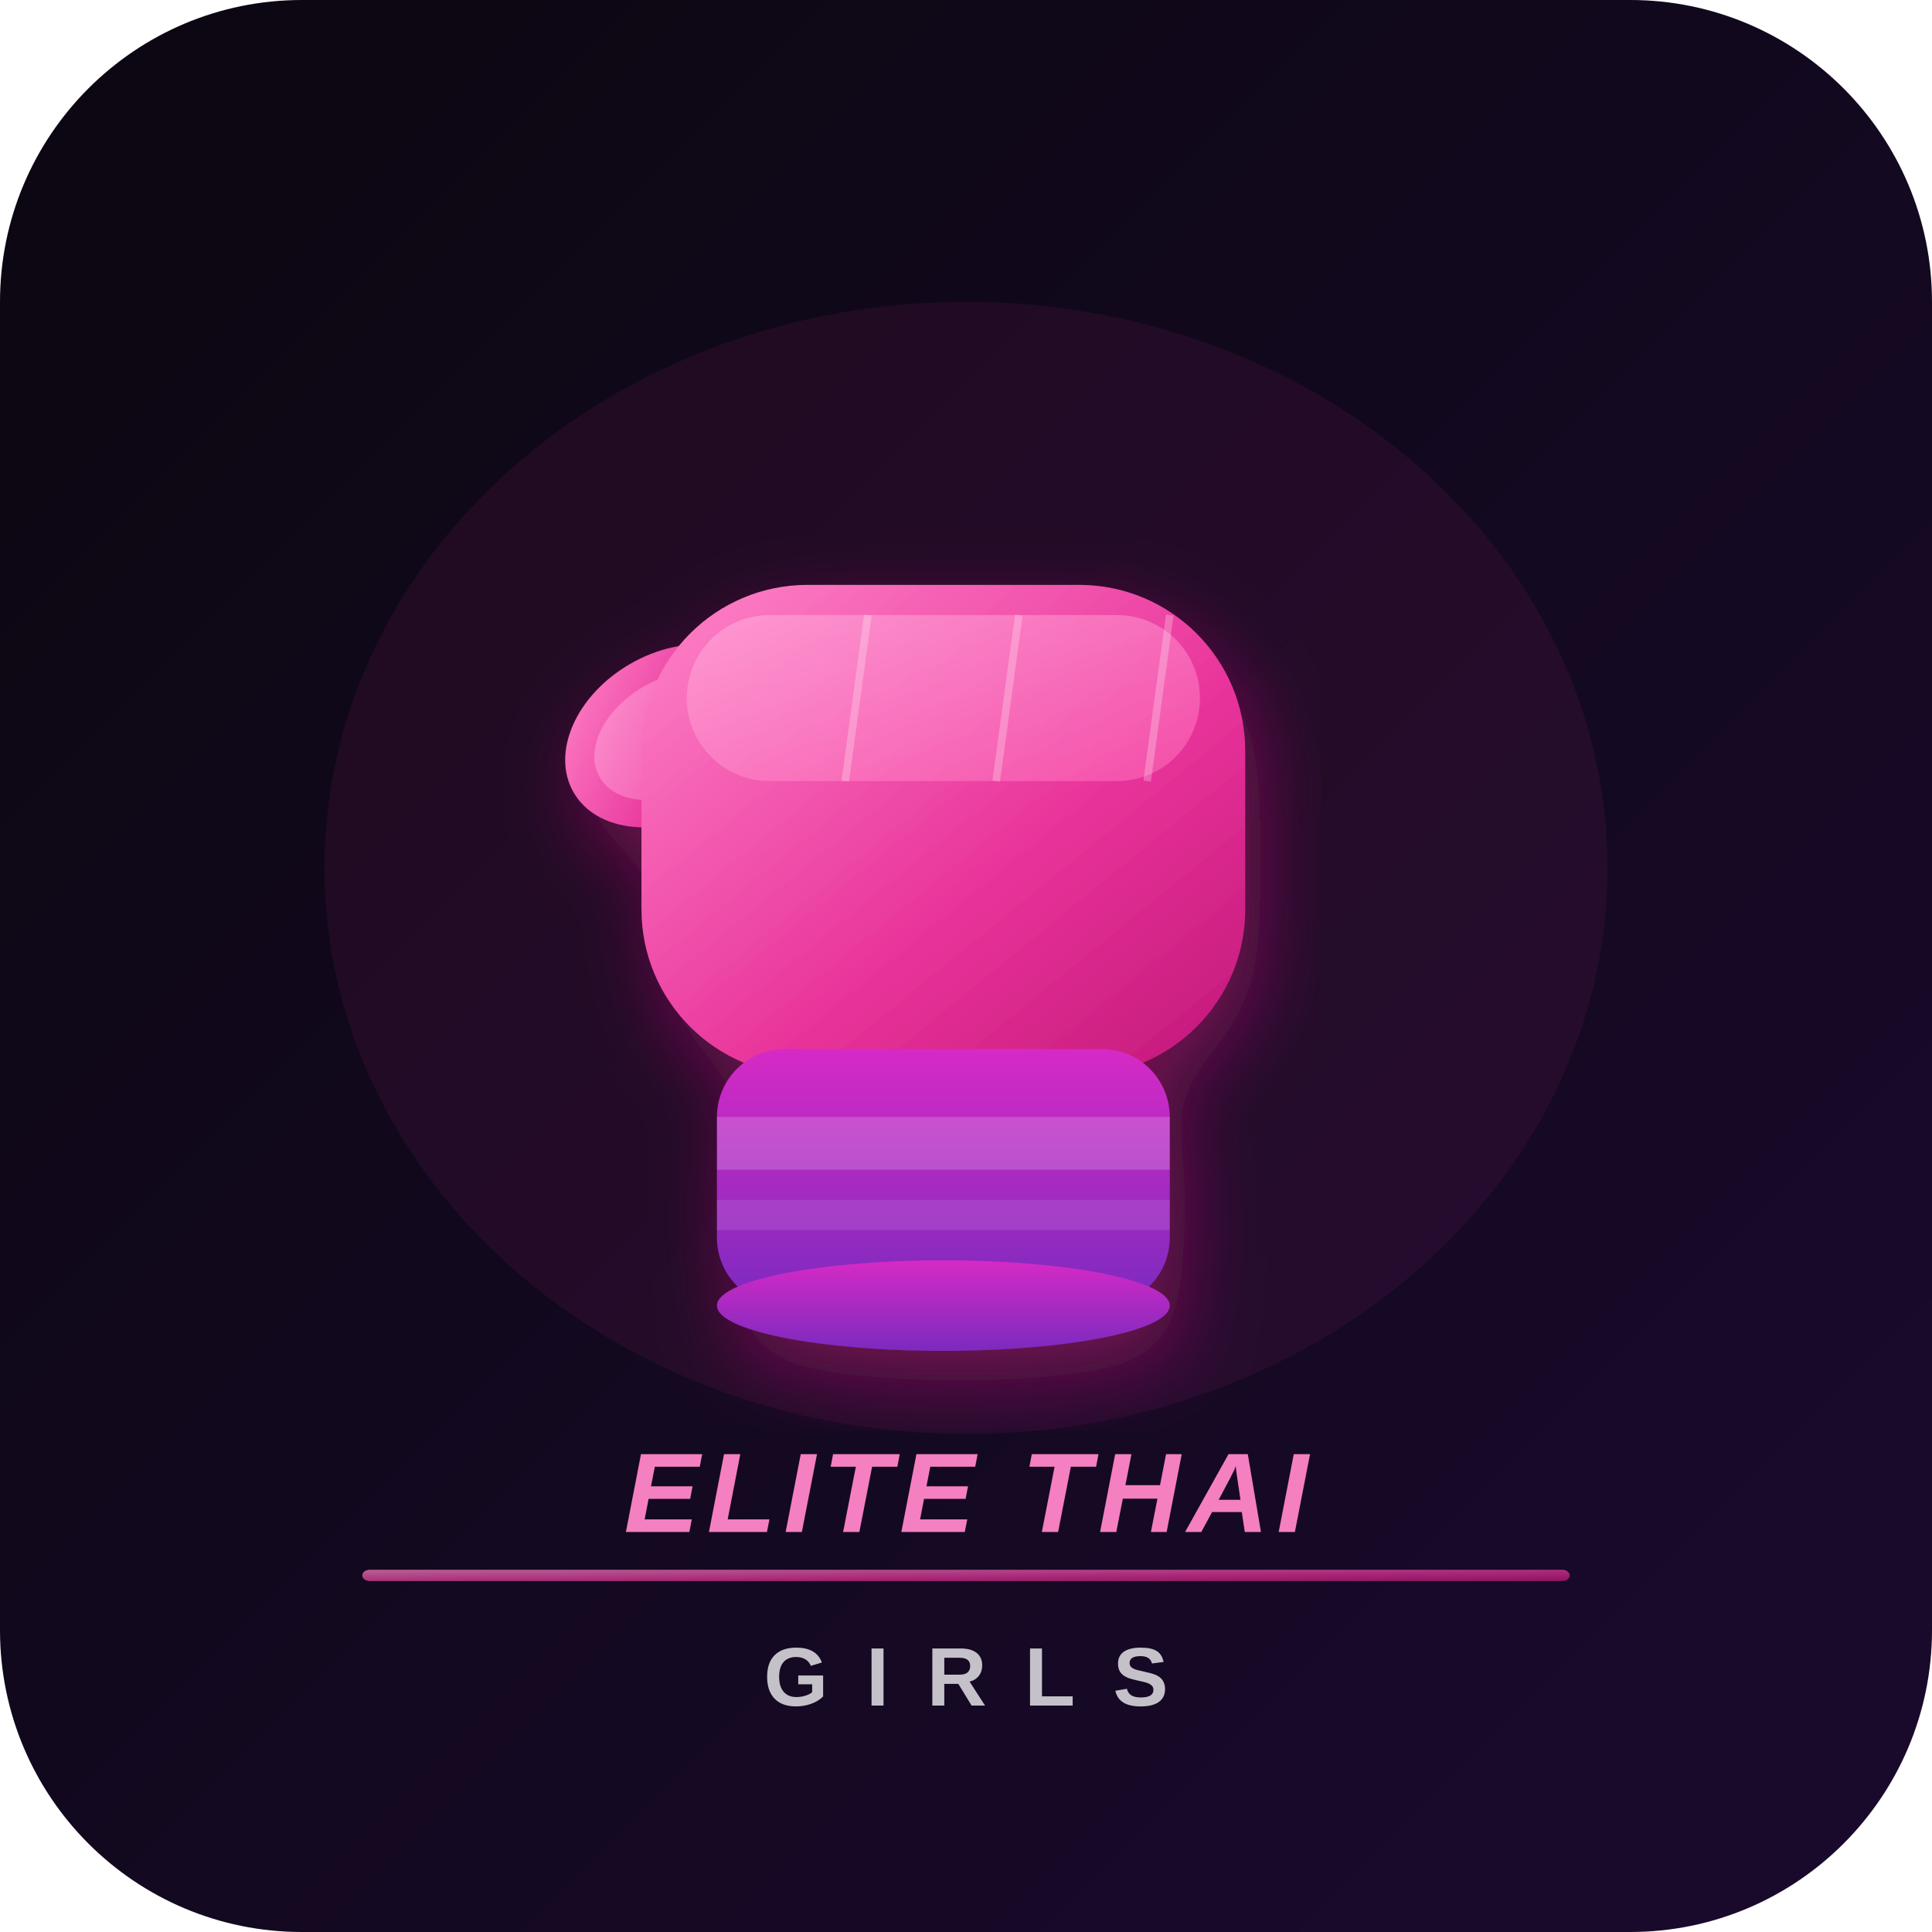
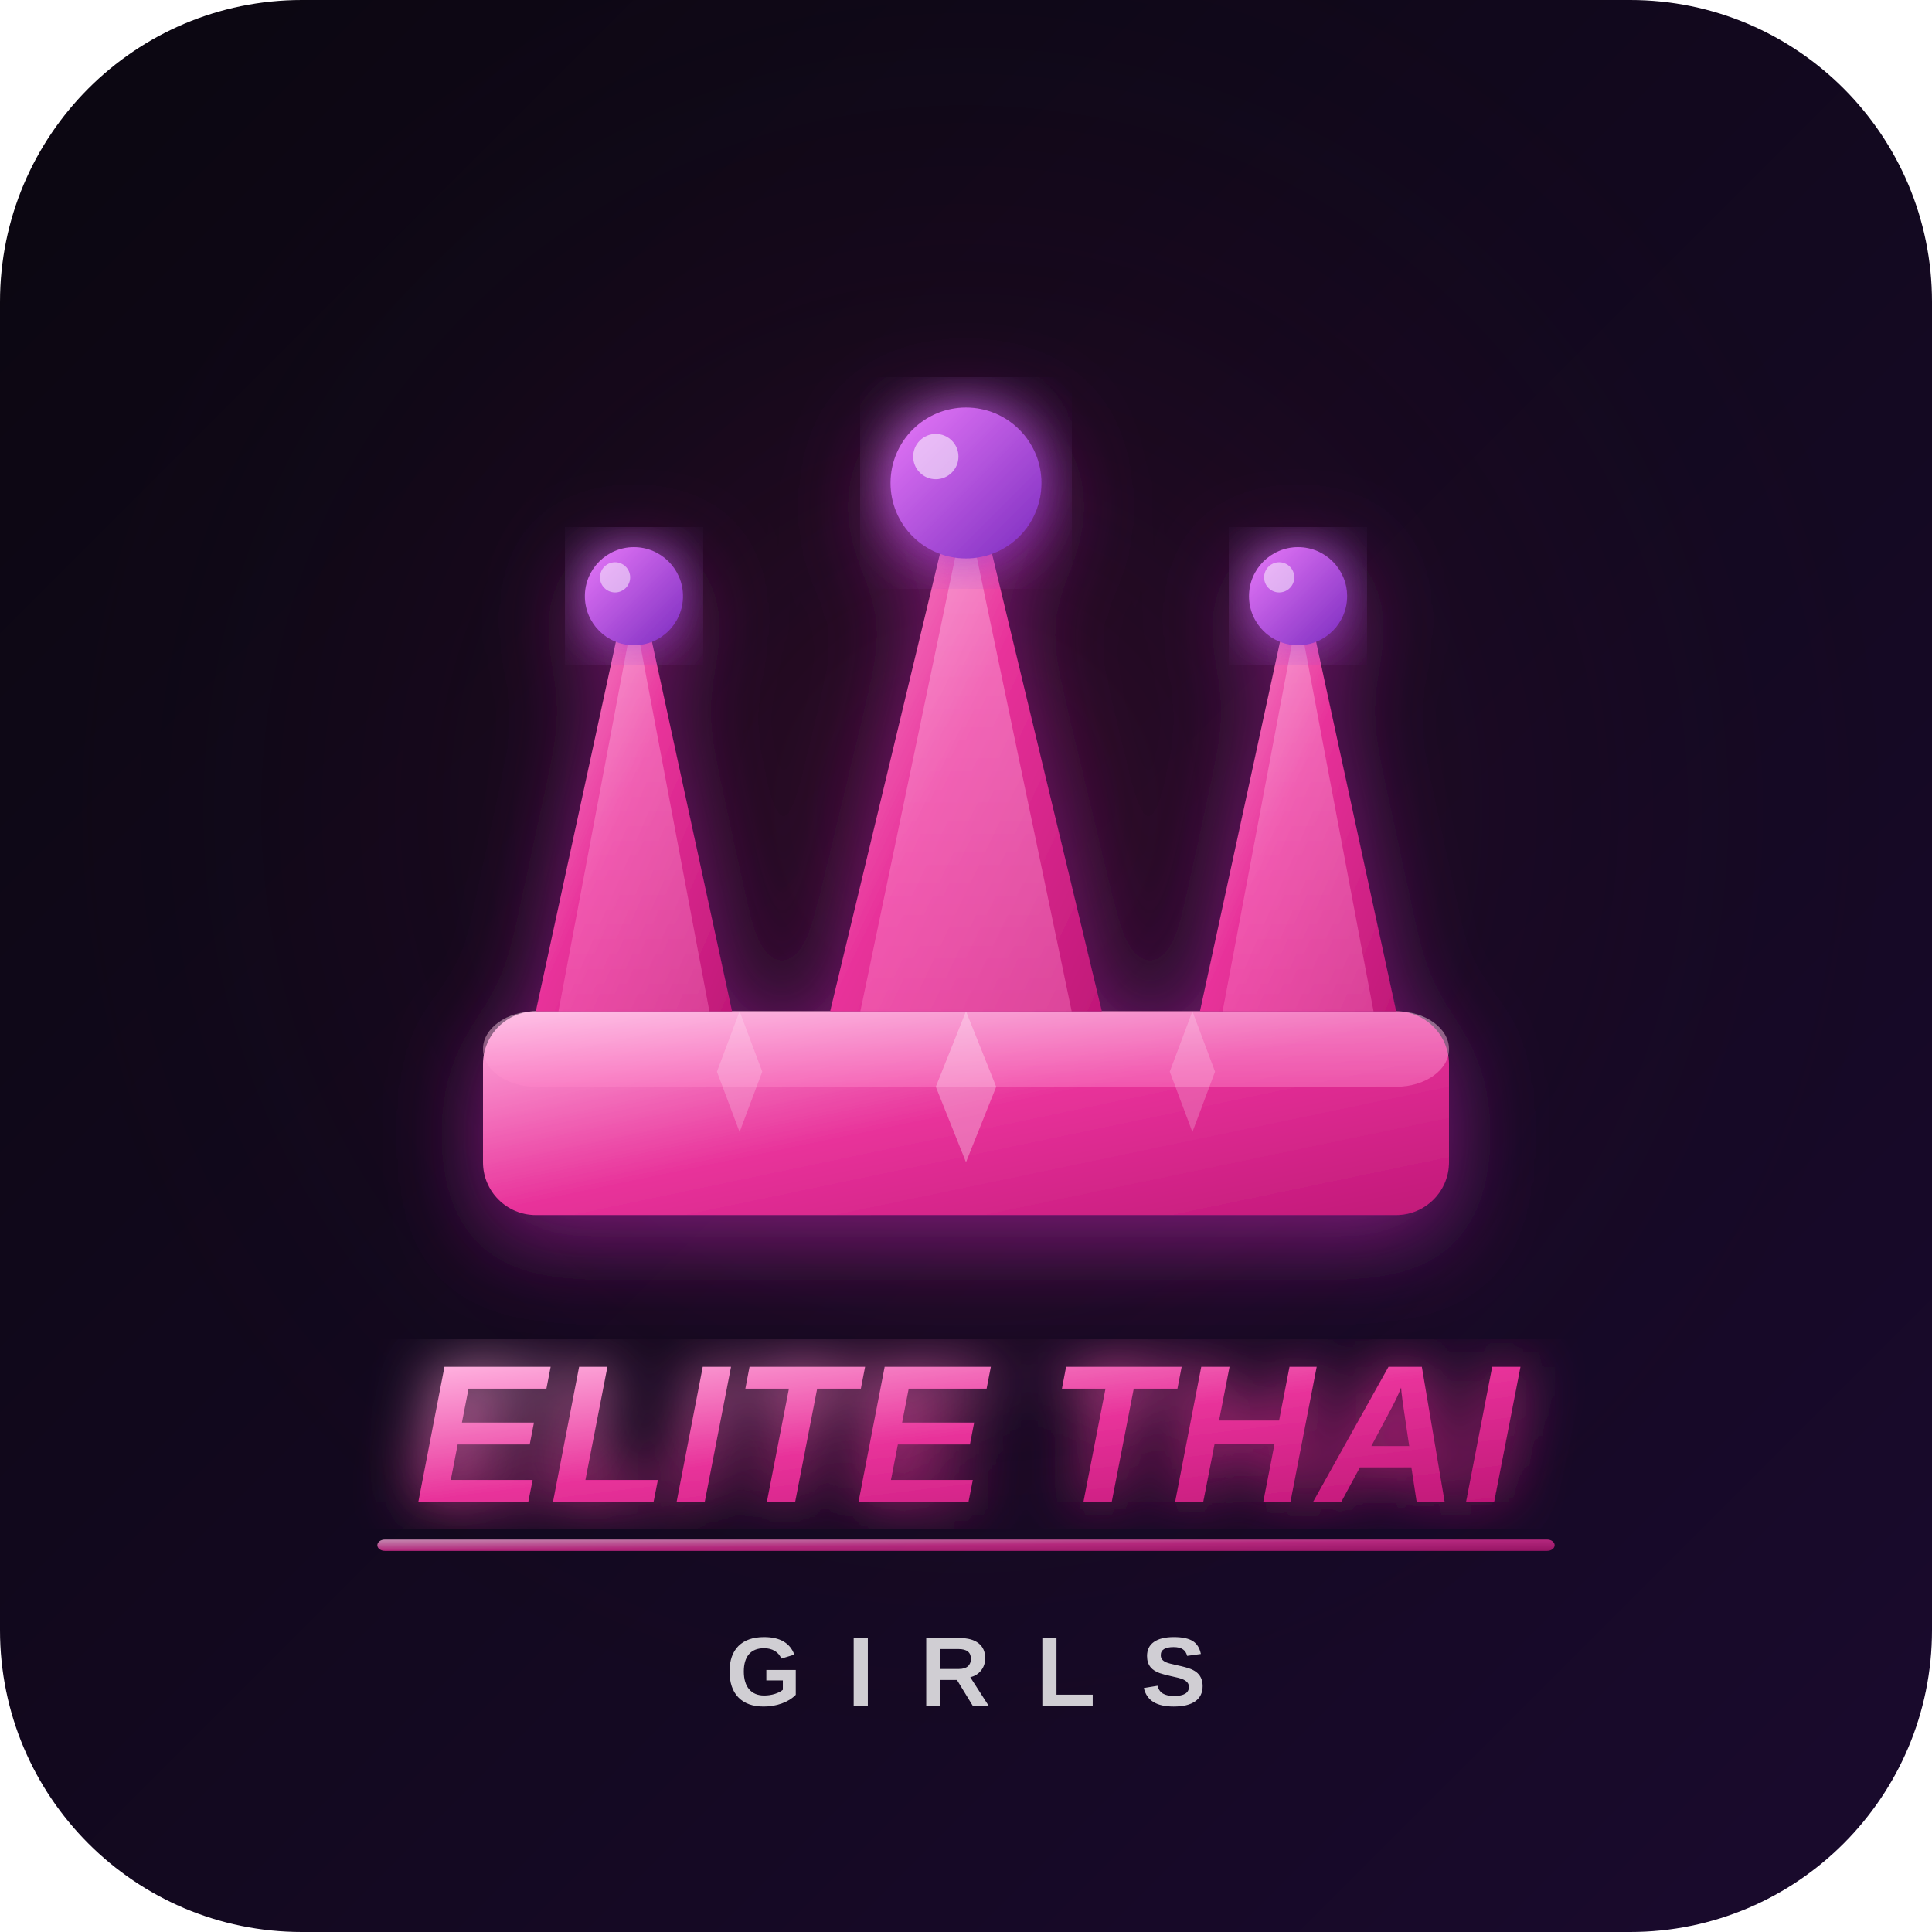
<svg xmlns="http://www.w3.org/2000/svg" viewBox="0 0 512 512" width="512" height="512">
  <defs>
    <linearGradient id="bg" x1="0%" y1="0%" x2="100%" y2="100%">
      <stop offset="0%" style="stop-color:#0b0710" />
      <stop offset="100%" style="stop-color:#1a0a2e" />
    </linearGradient>
-     <linearGradient id="glove-main" x1="0%" y1="0%" x2="100%" y2="100%">
-       <stop offset="0%" style="stop-color:#ff85c8" />
-       <stop offset="60%" style="stop-color:#e8329a" />
+     <linearGradient id="crown-grad" x1="0%" y1="0%" x2="100%" y2="100%">
+       <stop offset="0%" style="stop-color:#ffb3e0" />
+       <stop offset="50%" style="stop-color:#e8329a" />
      <stop offset="100%" style="stop-color:#c01878" />
    </linearGradient>
-     <linearGradient id="glove-light" x1="0%" y1="0%" x2="100%" y2="100%">
-       <stop offset="0%" style="stop-color:#ffb3e0" />
-       <stop offset="100%" style="stop-color:#ff6bb8" />
+     <linearGradient id="crown-shine" x1="0%" y1="0%" x2="0%" y2="100%">
+       <stop offset="0%" style="stop-color:#ffd6f0" />
+       <stop offset="100%" style="stop-color:#ff85c8" />
    </linearGradient>
-     <linearGradient id="cuff" x1="0%" y1="0%" x2="0%" y2="100%">
-       <stop offset="0%" style="stop-color:#d62bc5" />
+     <linearGradient id="gem-grad" x1="0%" y1="0%" x2="100%" y2="100%">
+       <stop offset="0%" style="stop-color:#e879f9" />
      <stop offset="100%" style="stop-color:#7b2cbf" />
    </linearGradient>
-     <filter id="shadow" x="-10%" y="-10%" width="120%" height="120%">
-       <feDropShadow dx="4" dy="8" stdDeviation="10" flood-color="#c01878" flood-opacity="0.5" />
+     <filter id="glow" x="-20%" y="-20%" width="140%" height="140%">
+       <feGaussianBlur stdDeviation="8" result="blur" />
+       <feMerge>
+         <feMergeNode in="blur" />
+         <feMergeNode in="SourceGraphic" />
+       </feMerge>
    </filter>
+     <filter id="soft-shadow" x="-15%" y="-15%" width="130%" height="130%">
+       <feDropShadow dx="0" dy="6" stdDeviation="12" flood-color="#d62bc5" flood-opacity="0.55" />
+     </filter>
+     <symbol id="sparkle" viewBox="72 148 32 64">
+       <polygon points="88,180 92,192 104,192 94,200 98,212 88,204 78,212 82,200 72,192 84,192" />
+     </symbol>
  </defs>
  <rect width="512" height="512" rx="80" fill="url(#bg)" />
-   <ellipse cx="256" cy="230" rx="170" ry="150" fill="#e8329a" opacity="0.08" />
-   <g filter="url(#shadow)">
-     <ellipse cx="178" cy="195" rx="30" ry="22" fill="url(#glove-main)" transform="rotate(-30 178 195)" />
-     <ellipse cx="178" cy="195" rx="22" ry="15" fill="url(#glove-light)" opacity="0.5" transform="rotate(-30 178 195)" />
-     <rect x="170" y="155" width="160" height="130" rx="44" fill="url(#glove-main)" />
-     <rect x="182" y="163" width="136" height="44" rx="22" fill="url(#glove-light)" opacity="0.55" />
-     <line x1="230" y1="163" x2="224" y2="207" stroke="rgba(255,255,255,0.25)" stroke-width="2" />
-     <line x1="270" y1="163" x2="264" y2="207" stroke="rgba(255,255,255,0.25)" stroke-width="2" />
-     <line x1="310" y1="163" x2="304" y2="207" stroke="rgba(255,255,255,0.25)" stroke-width="2" />
-     <rect x="190" y="278" width="120" height="68" rx="18" fill="url(#cuff)" />
-     <rect x="190" y="296" width="120" height="14" rx="0" fill="rgba(255,255,255,0.18)" />
-     <rect x="190" y="318" width="120" height="8" rx="0" fill="rgba(255,255,255,0.10)" />
-     <ellipse cx="250" cy="346" rx="60" ry="12" fill="url(#cuff)" />
+   <radialGradient id="ambient" cx="50%" cy="42%" r="50%">
+     <stop offset="0%" style="stop-color:#9d174d;stop-opacity:0.22" />
+     <stop offset="100%" style="stop-color:#0b0710;stop-opacity:0" />
+   </radialGradient>
+   <rect width="512" height="512" rx="80" fill="url(#ambient)" />
+   <g filter="url(#soft-shadow)">
+     <rect x="128" y="268" width="256" height="54" rx="14" fill="url(#crown-grad)" />
+     <rect x="128" y="268" width="256" height="20" rx="14" fill="url(#crown-shine)" opacity="0.45" />
+     <polygon points="142,268 168,148 194,268" fill="url(#crown-grad)" />
+     <polygon points="148,268 168,162 188,268" fill="url(#crown-shine)" opacity="0.35" />
+     <polygon points="220,268 256,118 292,268" fill="url(#crown-grad)" />
+     <polygon points="228,268 256,134 284,268" fill="url(#crown-shine)" opacity="0.4" />
+     <polygon points="318,268 344,148 370,268" fill="url(#crown-grad)" />
+     <polygon points="324,268 344,162 364,268" fill="url(#crown-shine)" opacity="0.35" />
+     <circle cx="256" cy="128" r="20" fill="url(#gem-grad)" filter="url(#glow)" />
+     <circle cx="248" cy="121" r="6" fill="rgba(255,255,255,0.55)" />
+     <circle cx="168" cy="158" r="13" fill="url(#gem-grad)" filter="url(#glow)" />
+     <circle cx="163" cy="153" r="4" fill="rgba(255,255,255,0.5)" />
+     <circle cx="344" cy="158" r="13" fill="url(#gem-grad)" filter="url(#glow)" />
+     <circle cx="339" cy="153" r="4" fill="rgba(255,255,255,0.5)" />
+     <polygon points="256,268 264,288 256,308 248,288" fill="rgba(255,255,255,0.30)" />
+     <polygon points="196,268 202,284 196,300 190,284" fill="rgba(255,255,255,0.20)" />
+     <polygon points="316,268 322,284 316,300 310,284" fill="rgba(255,255,255,0.20)" />
  </g>
-   <text x="256" y="406" font-family="Arial, sans-serif" font-size="30" font-weight="900" font-style="italic" fill="#ff85c8" text-anchor="middle" letter-spacing="2" opacity="0.95">ELITE THAI</text>
-   <rect x="96" y="416" width="320" height="3" rx="2" fill="url(#glove-main)" opacity="0.7" />
-   <text x="256" y="452" font-family="Arial, sans-serif" font-size="22" font-weight="700" fill="rgba(255,255,255,0.75)" text-anchor="middle" letter-spacing="10">GIRLS</text>
+   <g fill="#ff85c8" opacity="0.7" filter="url(#glow)">
+     <use href="#sparkle" x="-33" y="-93" width="19" height="38" />
+     <use href="#sparkle" x="290" y="-113" width="14" height="29" />
+   </g>
+   <text x="256" y="398" font-family="Arial Black, Arial, sans-serif" font-size="52" font-weight="900" font-style="italic" fill="url(#crown-grad)" text-anchor="middle" letter-spacing="1" filter="url(#glow)">ELITE THAI</text>
+   <rect x="100" y="408" width="312" height="3" rx="2" fill="url(#crown-grad)" opacity="0.75" />
+   <text x="256" y="452" font-family="Arial, sans-serif" font-size="26" font-weight="700" fill="rgba(255,255,255,0.80)" text-anchor="middle" letter-spacing="12">GIRLS</text>
</svg>
